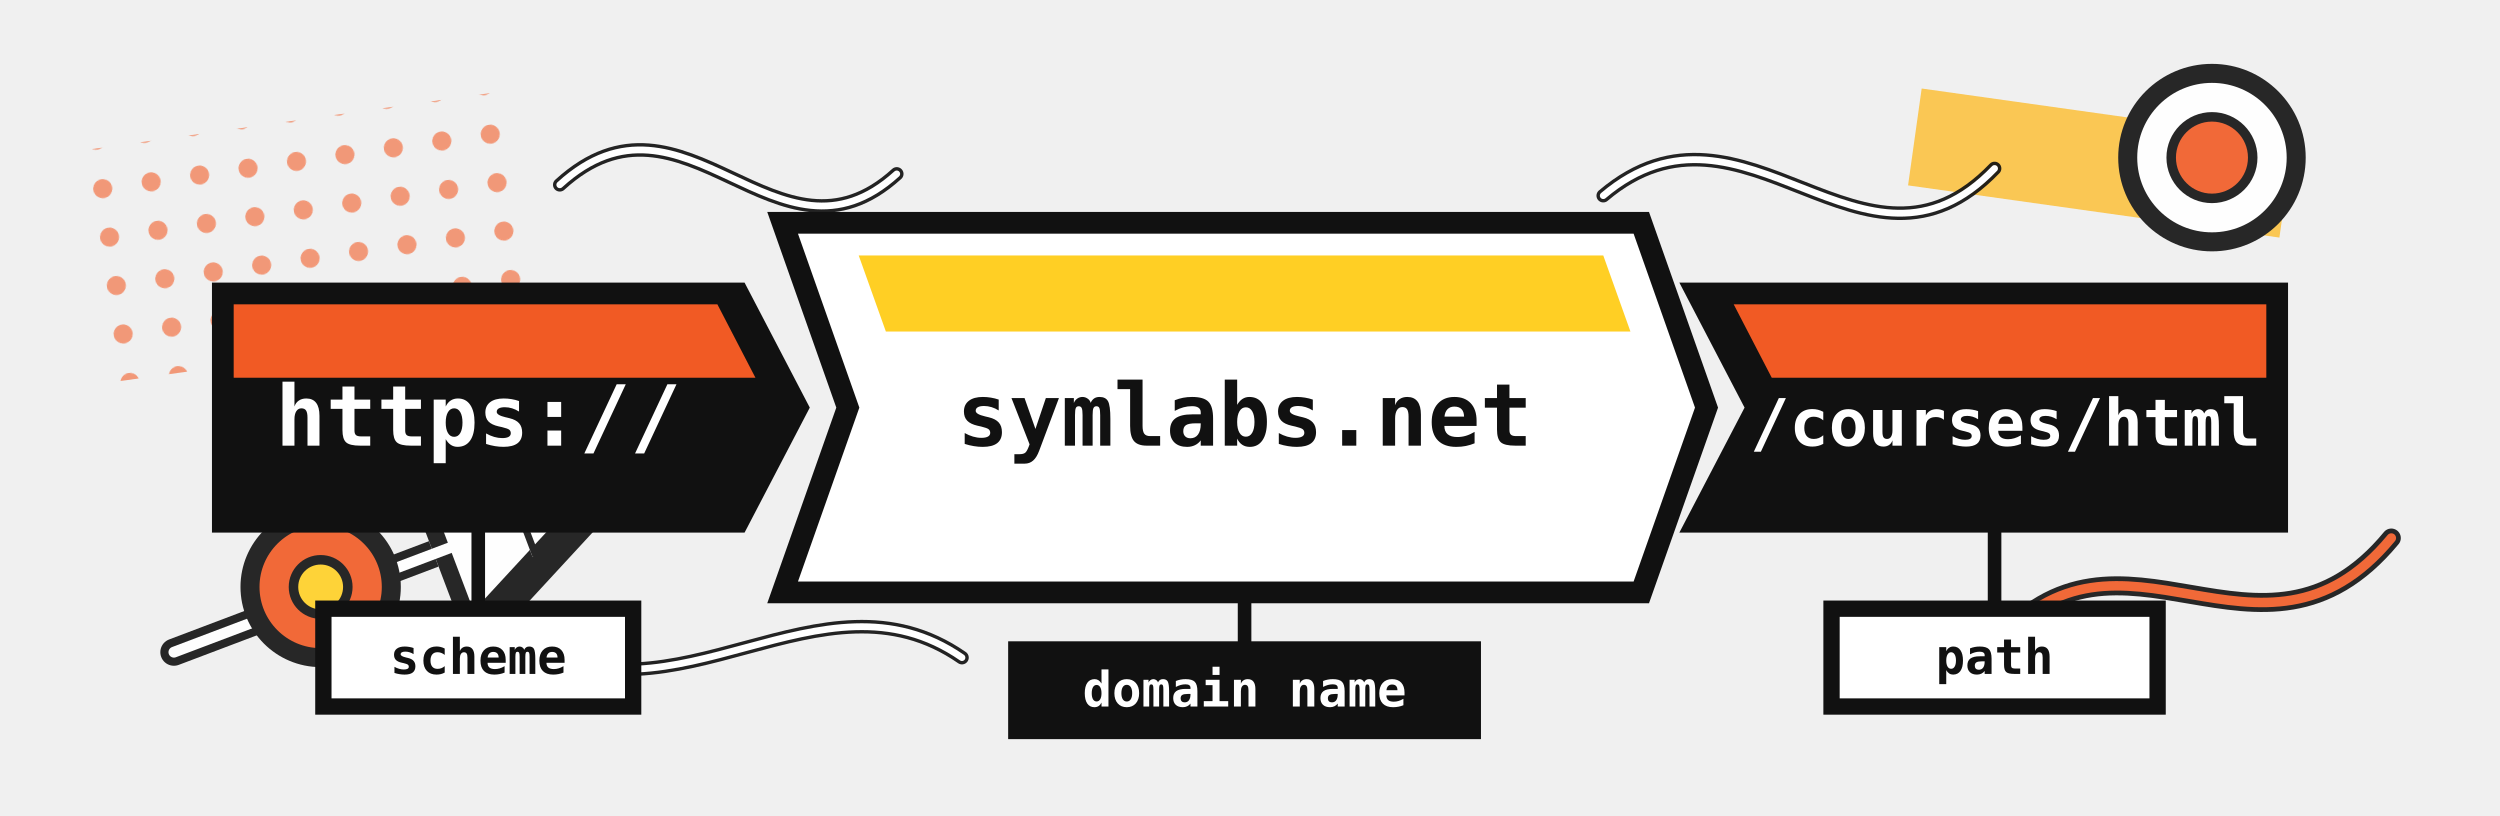
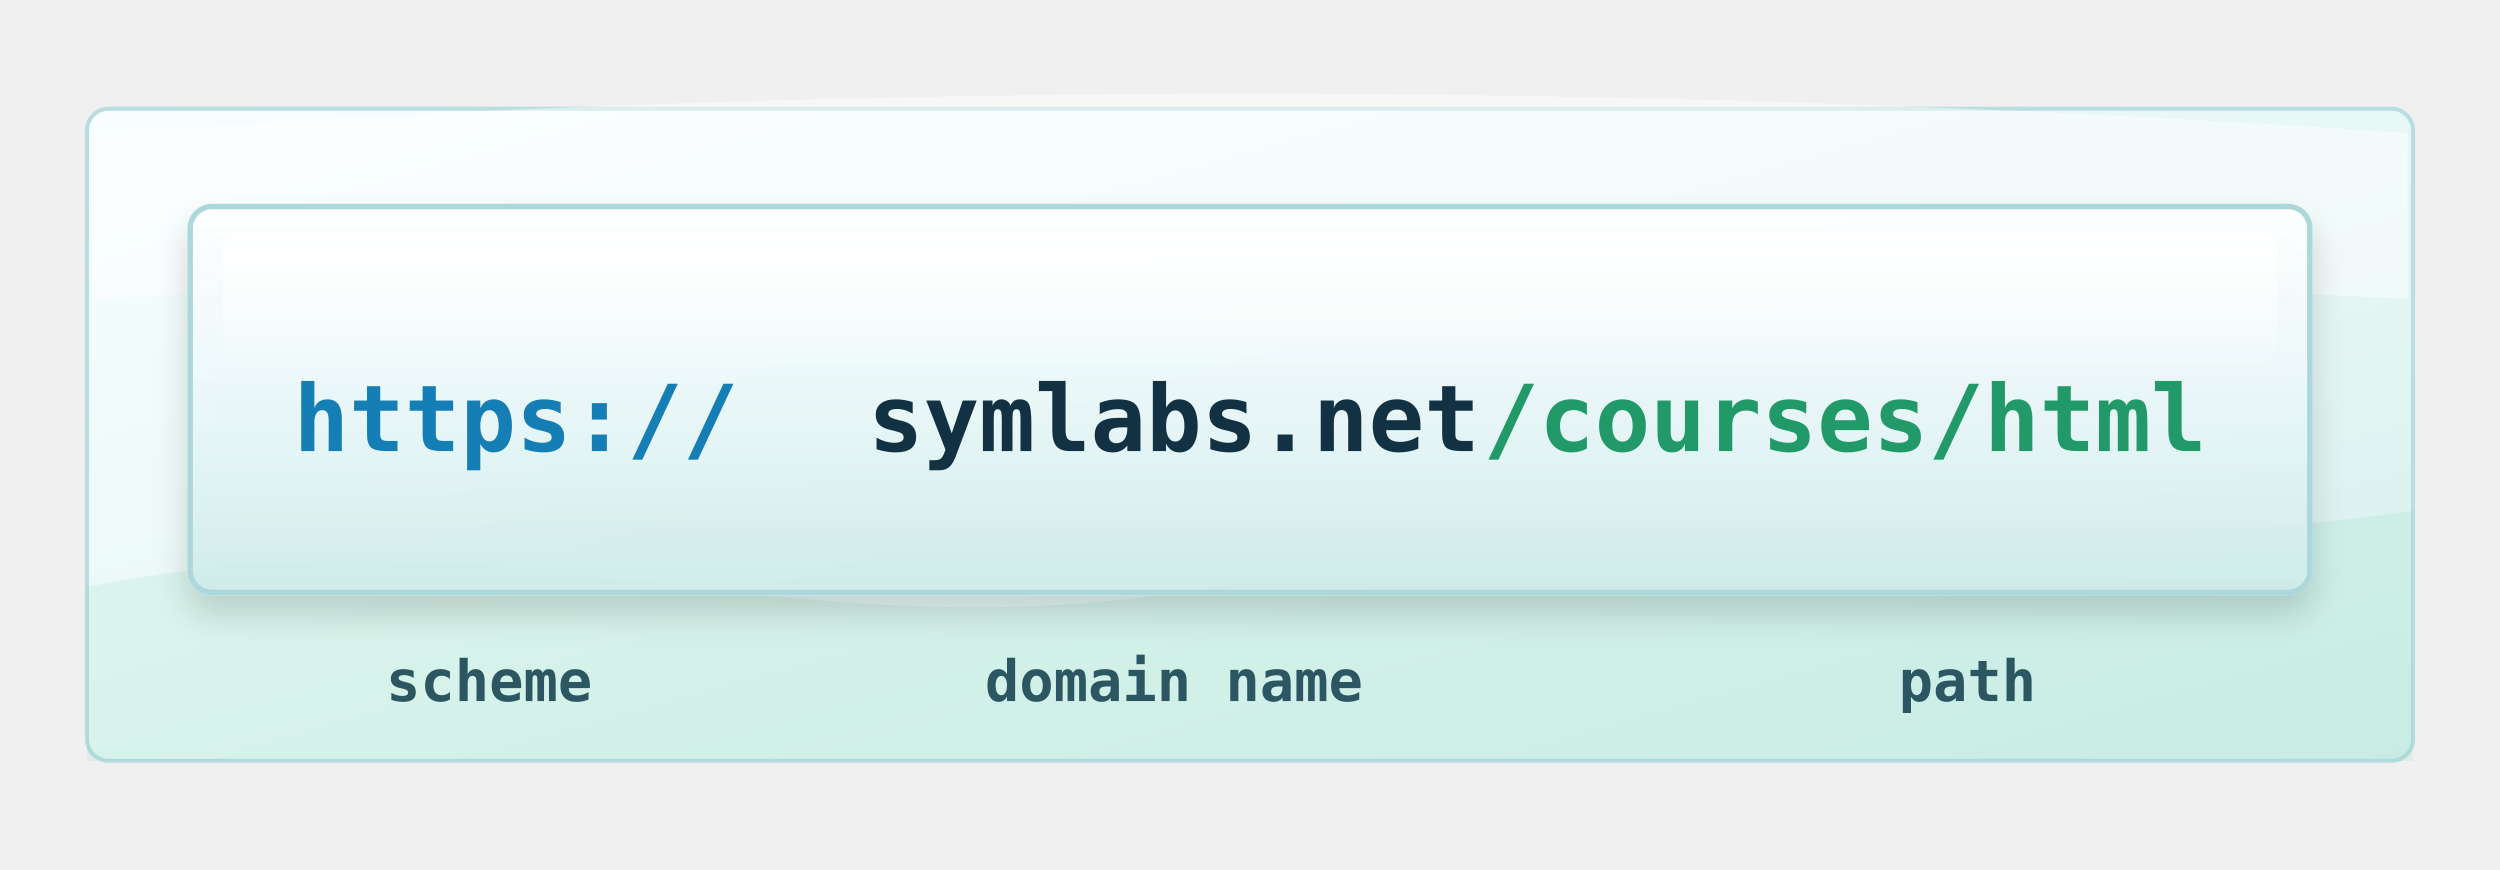
- <svg xmlns="http://www.w3.org/2000/svg" viewBox="0 0 920 300" role="img" aria-labelledby="title desc">
+ <svg xmlns="http://www.w3.org/2000/svg" viewBox="0 0 920 320" role="img" aria-labelledby="title desc">
  <defs>
-     <pattern id="dotBurst" width="18" height="18" patternUnits="userSpaceOnUse">
-       <circle cx="5" cy="5" r="3.5" fill="#f15a24" />
-     </pattern>
-     <marker id="arrowHead" viewBox="0 0 10 10" refX="8" refY="5" markerWidth="7" markerHeight="7" orient="auto-start-reverse">
-       <path d="M 0 0 L 10 5 L 0 10 Z" fill="#ffffff" stroke="#111111" stroke-width="1.8" />
-     </marker>
+     <linearGradient id="shellGradient" x1="0%" y1="0%" x2="100%" y2="100%">
+       <stop offset="0%" style="stop-color:#f8feff;stop-opacity:1" />
+       <stop offset="48%" style="stop-color:#e8f8f6;stop-opacity:1" />
+       <stop offset="100%" style="stop-color:#d7f0ee;stop-opacity:1" />
+     </linearGradient>
+     <linearGradient id="glassGradient" x1="0%" y1="0%" x2="0%" y2="100%">
+       <stop offset="0%" style="stop-color:#ffffff;stop-opacity:0.96" />
+       <stop offset="46%" style="stop-color:#edf9fb;stop-opacity:0.9" />
+       <stop offset="100%" style="stop-color:#cfecea;stop-opacity:0.92" />
+     </linearGradient>
+     <linearGradient id="topGloss" x1="0%" y1="0%" x2="0%" y2="100%">
+       <stop offset="0%" style="stop-color:#ffffff;stop-opacity:0.95" />
+       <stop offset="100%" style="stop-color:#ffffff;stop-opacity:0.08" />
+     </linearGradient>
+     <linearGradient id="aquaRule" x1="0%" y1="0%" x2="100%" y2="0%">
+       <stop offset="0%" style="stop-color:#24a8d8;stop-opacity:1" />
+       <stop offset="100%" style="stop-color:#42bf88;stop-opacity:1" />
+     </linearGradient>
+     <linearGradient id="connectorGradient" x1="0%" y1="0%" x2="0%" y2="100%">
+       <stop offset="0%" style="stop-color:#24a8d8;stop-opacity:1" />
+       <stop offset="100%" style="stop-color:#42bf88;stop-opacity:0.7" />
+     </linearGradient>
+     <filter id="softShadow" x="-50%" y="-50%" width="200%" height="200%">
+       <feGaussianBlur in="SourceAlpha" stdDeviation="6" />
+       <feOffset dx="0" dy="7" result="offsetblur" />
+       <feComponentTransfer>
+         <feFuncA type="linear" slope="0.16" />
+       </feComponentTransfer>
+       <feMerge>
+         <feMergeNode />
+         <feMergeNode in="SourceGraphic" />
+       </feMerge>
+     </filter>
  </defs>
-   <g opacity="0.9">
-     <rect x="36" y="44" width="156" height="86" fill="url(#dotBurst)" opacity="0.65" transform="rotate(-8 114 87)" />
-     <path d="M 704 42 H 842 V 78 H 704 Z" fill="#ffb000" opacity="0.72" transform="rotate(8 773 60)" />
-     <path d="M 64 240 L 212 184" stroke="#111111" stroke-width="10" stroke-linecap="round" marker-end="url(#arrowHead)" />
-     <path d="M 64 240 L 212 184" stroke="#ffffff" stroke-width="4" stroke-linecap="round" marker-end="url(#arrowHead)" />
-     <path d="M 734 238 C 780 182 832 256 880 198" fill="none" stroke="#111111" stroke-width="7" stroke-linecap="round" />
-     <path d="M 734 238 C 780 182 832 256 880 198" fill="none" stroke="#f15a24" stroke-width="3.5" stroke-linecap="round" />
-     <circle cx="814" cy="58" r="31" fill="#ffffff" stroke="#111111" stroke-width="7" />
-     <circle cx="814" cy="58" r="15" fill="#f15a24" stroke="#111111" stroke-width="3.5" />
-     <circle cx="118" cy="216" r="26" fill="#f15a24" stroke="#111111" stroke-width="7" />
-     <circle cx="118" cy="216" r="10" fill="#ffcf24" stroke="#111111" stroke-width="3.5" />
+   <rect x="32" y="40" width="856" height="240" fill="url(#shellGradient)" stroke="#b9dde1" stroke-width="1.5" rx="8" />
+   <path d="M 34 49 Q 460 20 886 49 L 886 110 Q 460 88 34 110 Z" fill="#ffffff" opacity="0.48" />
+   <path d="M 32 216 C 190 184 298 246 456 214 C 604 184 698 214 888 188 L 888 280 L 32 280 Z" fill="#56c99a" opacity="0.12" />
+   <g filter="url(#softShadow)">
+     <rect x="70" y="76" width="780" height="142" fill="url(#glassGradient)" stroke="#acd8dc" stroke-width="2" rx="8" />
  </g>
-   <g stroke="#111111" stroke-width="5" fill="none" stroke-linecap="round" opacity="0.92">
-     <path d="M 206 68 C 252 26 286 104 330 64" />
-     <path d="M 590 72 C 642 28 686 112 734 62" />
-     <path d="M 194 236 C 248 270 302 206 354 242" />
-   </g>
-   <g stroke="#ffffff" stroke-width="2.5" fill="none" stroke-linecap="round">
-     <path d="M 206 68 C 252 26 286 104 330 64" />
-     <path d="M 590 72 C 642 28 686 112 734 62" />
-     <path d="M 194 236 C 248 270 302 206 354 242" />
-   </g>
-   <g>
-     <path d="M 78 104 H 274 L 298 150 L 274 196 H 78 Z" fill="#111111" />
-     <path d="M 288 82 H 604 L 628 150 L 604 218 H 288 L 312 150 Z" fill="#ffffff" stroke="#111111" stroke-width="8" />
-     <path d="M 618 104 H 842 V 196 H 618 L 642 150 Z" fill="#111111" />
-     <path d="M 86 112 H 264 L 278 139 H 86 Z" fill="#f15a24" />
-     <path d="M 316 94 H 590 L 600 122 H 326 Z" fill="#ffcf24" />
-     <path d="M 638 112 H 834 V 139 H 652 Z" fill="#f15a24" />
-   </g>
-   <text x="176" y="164" text-anchor="middle" font-family="JetBrains Mono, Consolas, monospace" font-size="31" fill="#ffffff" font-weight="800">https://</text>
-   <text x="458" y="164" text-anchor="middle" font-family="JetBrains Mono, Consolas, monospace" font-size="32" fill="#111111" font-weight="800">symlabs.net</text>
-   <text x="738" y="164" text-anchor="middle" font-family="JetBrains Mono, Consolas, monospace" font-size="24" fill="#ffffff" font-weight="800">/courses/html</text>
-   <line x1="176" y1="196" x2="176" y2="224" stroke="#111111" stroke-width="5" stroke-linecap="square" />
-   <line x1="458" y1="218" x2="458" y2="236" stroke="#111111" stroke-width="5" stroke-linecap="square" />
-   <line x1="734" y1="196" x2="734" y2="224" stroke="#111111" stroke-width="5" stroke-linecap="square" />
-   <rect x="119" y="224" width="114" height="36" fill="#ffffff" stroke="#111111" stroke-width="6" />
-   <rect x="371" y="236" width="174" height="36" fill="#111111" />
-   <rect x="674" y="224" width="120" height="36" fill="#ffffff" stroke="#111111" stroke-width="6" />
-   <text x="176" y="248" text-anchor="middle" font-family="JetBrains Mono, Consolas, monospace" font-size="18" fill="#111111" font-weight="800">scheme</text>
-   <text x="458" y="260" text-anchor="middle" font-family="JetBrains Mono, Consolas, monospace" font-size="18" fill="#ffffff" font-weight="800">domain name</text>
-   <text x="734" y="248" text-anchor="middle" font-family="JetBrains Mono, Consolas, monospace" font-size="18" fill="#111111" font-weight="800">path</text>
+   <rect x="82" y="86" width="756" height="48" fill="url(#topGloss)" rx="6" />
+   <text x="108" y="166" text-anchor="start" font-family="JetBrains Mono, Consolas, monospace" font-size="34" fill="#147eb5" font-weight="600">https://</text>
+   <text x="432" y="166" text-anchor="middle" font-family="JetBrains Mono, Consolas, monospace" font-size="34" fill="#123142" font-weight="600">symlabs.net</text>
+   <text x="812" y="166" text-anchor="end" font-family="JetBrains Mono, Consolas, monospace" font-size="34" fill="#229968" font-weight="600">/courses/html</text>
+   <line x1="180" y1="218" x2="180" y2="260" stroke="url(#connectorGradient)" stroke-width="3" stroke-linecap="round" />
+   <line x1="432" y1="218" x2="432" y2="260" stroke="url(#connectorGradient)" stroke-width="3" stroke-linecap="round" />
+   <line x1="724" y1="218" x2="724" y2="260" stroke="url(#connectorGradient)" stroke-width="3" stroke-linecap="round" />
+   <text x="180" y="258" text-anchor="middle" font-family="JetBrains Mono, Consolas, monospace" font-size="21" fill="#2c5661" font-weight="600">scheme</text>
+   <text x="432" y="258" text-anchor="middle" font-family="JetBrains Mono, Consolas, monospace" font-size="21" fill="#2c5661" font-weight="600">domain name</text>
+   <text x="724" y="258" text-anchor="middle" font-family="JetBrains Mono, Consolas, monospace" font-size="21" fill="#2c5661" font-weight="600">path</text>
</svg>
